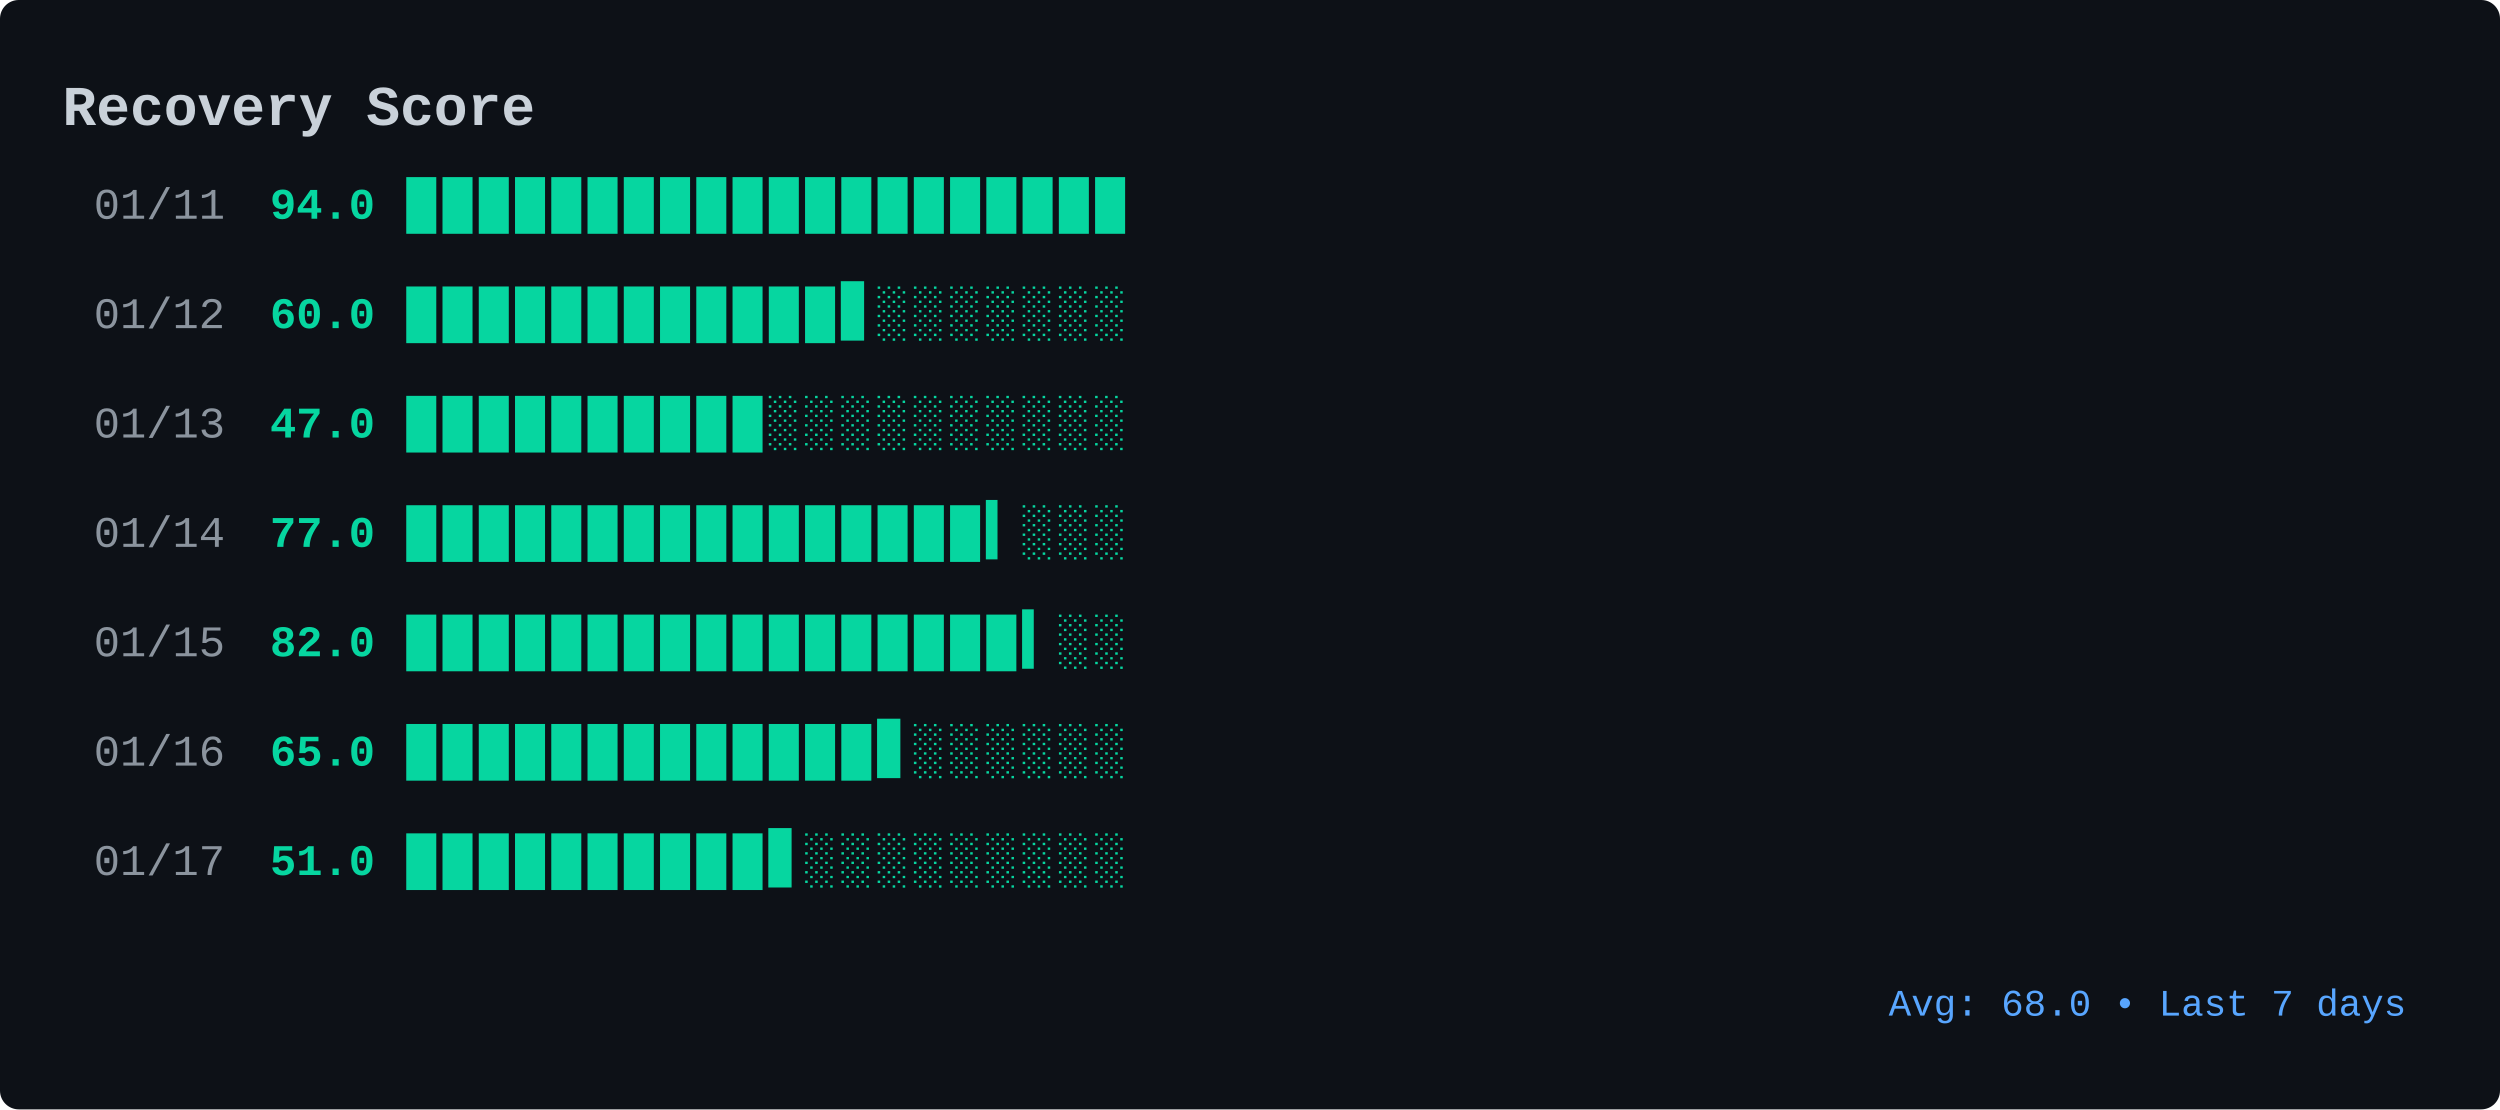
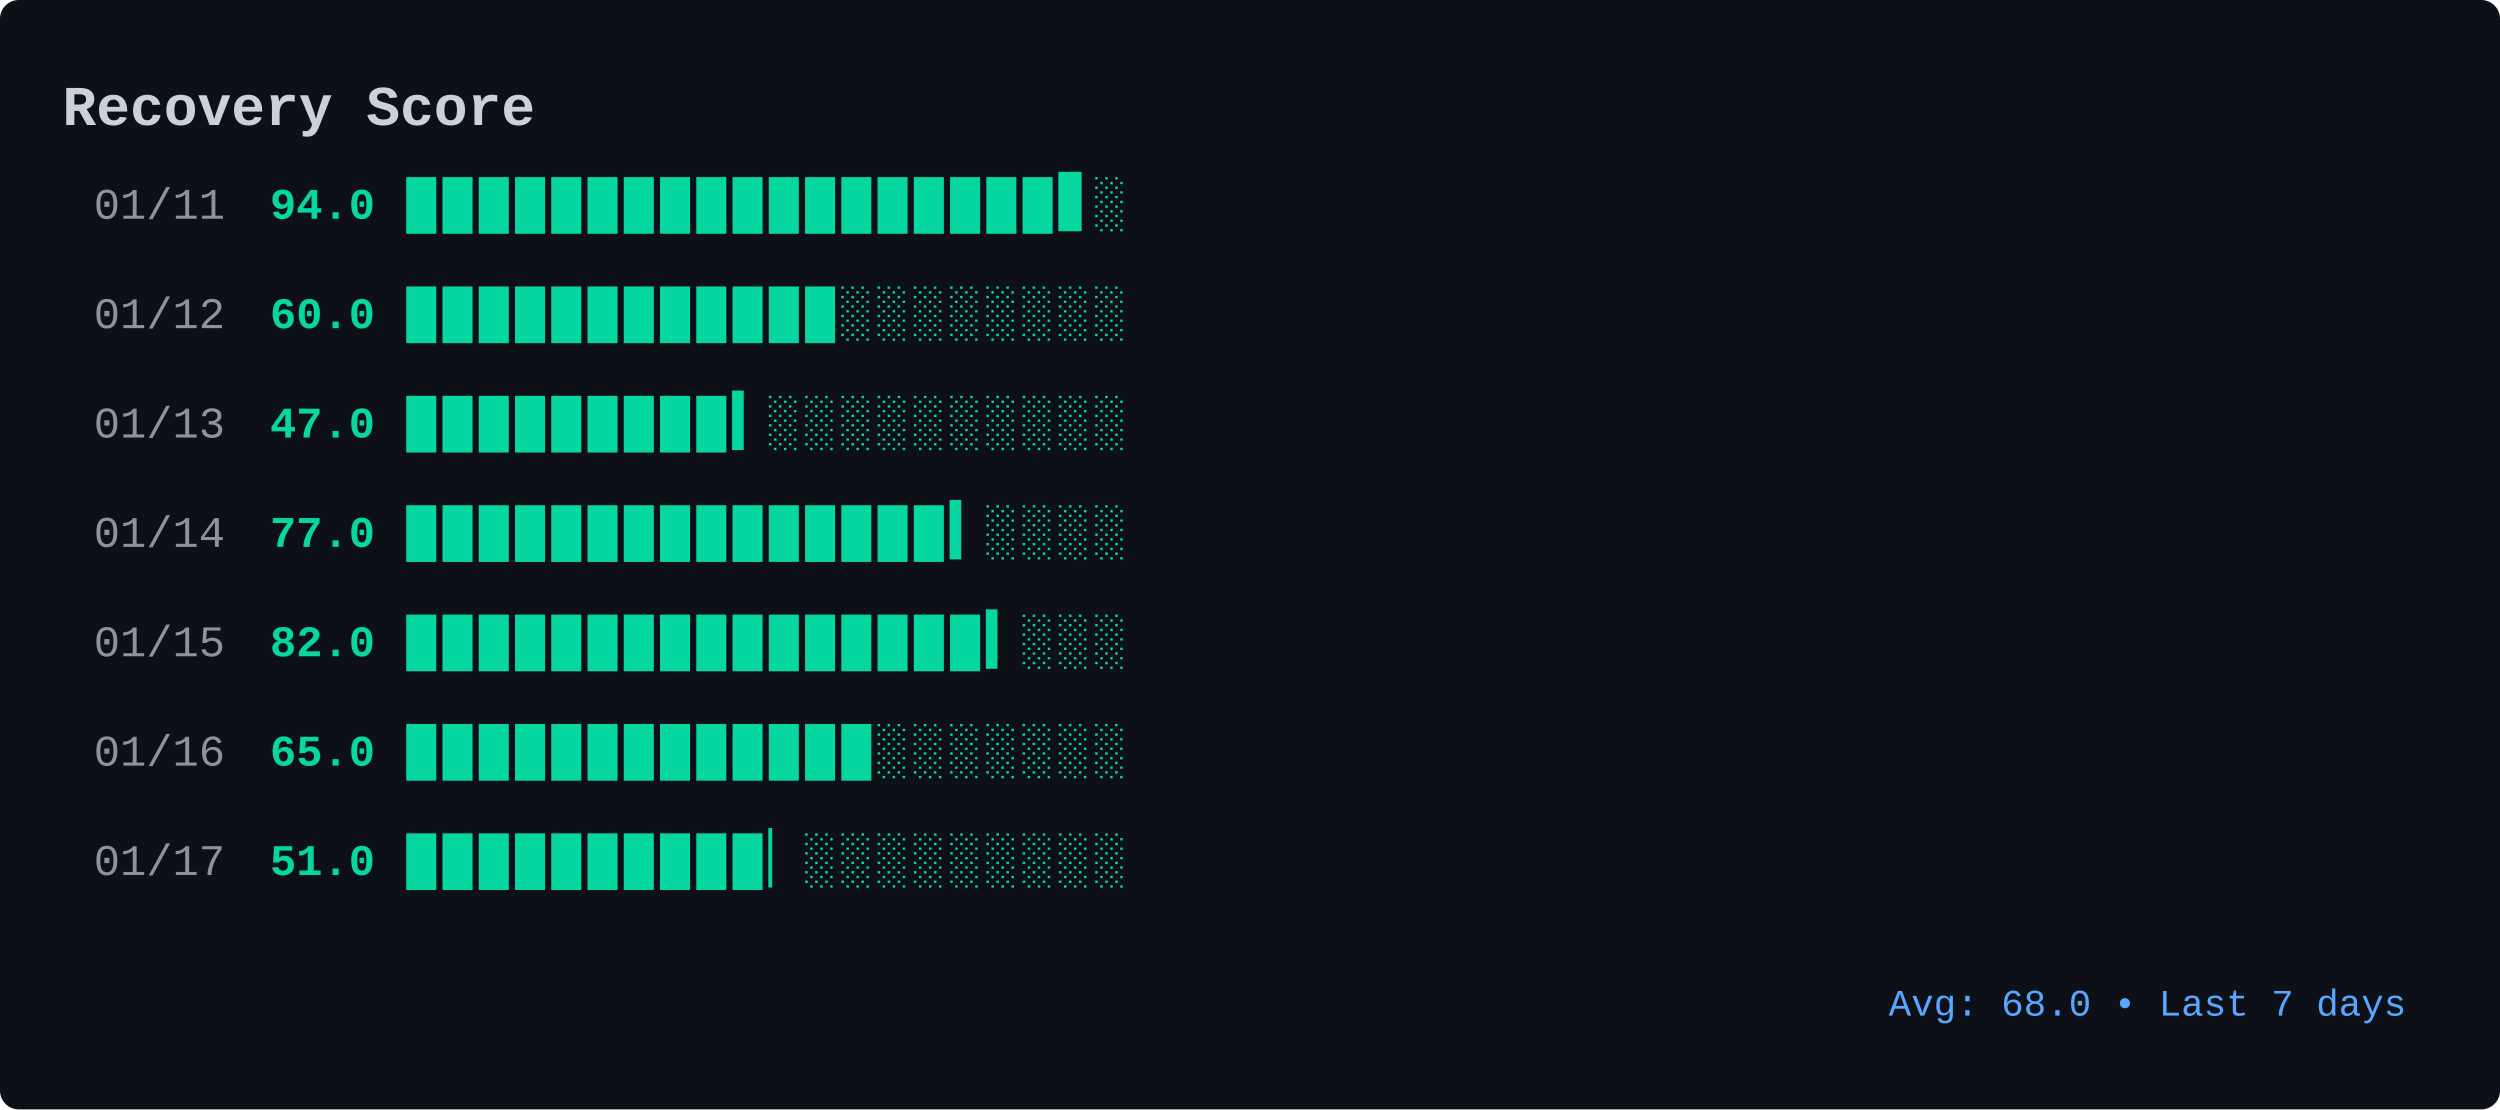
<svg xmlns="http://www.w3.org/2000/svg" width="800" height="355">
  <rect width="800" height="355" fill="#0d1117" rx="6" />
  <text x="20" y="40" font-family="'SF Mono', 'Courier New', monospace" font-size="18" font-weight="bold" fill="#c9d1d9">
        Recovery Score
    </text>
  <text x="30" y="70" font-family="'SF Mono', 'Courier New', monospace" font-size="14" fill="#8b949e">
        01/11
    </text>
  <text x="120" y="70" font-family="'SF Mono', 'Courier New', monospace" font-size="14" fill="#06d6a0" font-weight="bold" text-anchor="end">
        94.0
    </text>
  <text x="130" y="70" font-family="'SF Mono', 'Courier New', monospace" font-size="16" fill="#06d6a0" letter-spacing="2">
-         ████████████████████
+         ██████████████████▊░
    </text>
  <text x="30" y="105" font-family="'SF Mono', 'Courier New', monospace" font-size="14" fill="#8b949e">
        01/12
    </text>
  <text x="120" y="105" font-family="'SF Mono', 'Courier New', monospace" font-size="14" fill="#06d6a0" font-weight="bold" text-anchor="end">
        60.0
    </text>
  <text x="130" y="105" font-family="'SF Mono', 'Courier New', monospace" font-size="16" fill="#06d6a0" letter-spacing="2">
-         ████████████▊░░░░░░░
+         ████████████░░░░░░░░
    </text>
  <text x="30" y="140" font-family="'SF Mono', 'Courier New', monospace" font-size="14" fill="#8b949e">
        01/13
    </text>
  <text x="120" y="140" font-family="'SF Mono', 'Courier New', monospace" font-size="14" fill="#06d6a0" font-weight="bold" text-anchor="end">
        47.0
    </text>
  <text x="130" y="140" font-family="'SF Mono', 'Courier New', monospace" font-size="16" fill="#06d6a0" letter-spacing="2">
-         ██████████░░░░░░░░░░
+         █████████▍░░░░░░░░░░
    </text>
  <text x="30" y="175" font-family="'SF Mono', 'Courier New', monospace" font-size="14" fill="#8b949e">
        01/14
    </text>
  <text x="120" y="175" font-family="'SF Mono', 'Courier New', monospace" font-size="14" fill="#06d6a0" font-weight="bold" text-anchor="end">
        77.0
    </text>
  <text x="130" y="175" font-family="'SF Mono', 'Courier New', monospace" font-size="16" fill="#06d6a0" letter-spacing="2">
-         ████████████████▍░░░
+         ███████████████▍░░░░
    </text>
  <text x="30" y="210" font-family="'SF Mono', 'Courier New', monospace" font-size="14" fill="#8b949e">
        01/15
    </text>
  <text x="120" y="210" font-family="'SF Mono', 'Courier New', monospace" font-size="14" fill="#06d6a0" font-weight="bold" text-anchor="end">
        82.0
    </text>
  <text x="130" y="210" font-family="'SF Mono', 'Courier New', monospace" font-size="16" fill="#06d6a0" letter-spacing="2">
-         █████████████████▍░░
+         ████████████████▍░░░
    </text>
  <text x="30" y="245" font-family="'SF Mono', 'Courier New', monospace" font-size="14" fill="#8b949e">
        01/16
    </text>
  <text x="120" y="245" font-family="'SF Mono', 'Courier New', monospace" font-size="14" fill="#06d6a0" font-weight="bold" text-anchor="end">
        65.0
    </text>
  <text x="130" y="245" font-family="'SF Mono', 'Courier New', monospace" font-size="16" fill="#06d6a0" letter-spacing="2">
-         █████████████▊░░░░░░
+         █████████████░░░░░░░
    </text>
  <text x="30" y="280" font-family="'SF Mono', 'Courier New', monospace" font-size="14" fill="#8b949e">
        01/17
    </text>
  <text x="120" y="280" font-family="'SF Mono', 'Courier New', monospace" font-size="14" fill="#06d6a0" font-weight="bold" text-anchor="end">
        51.0
    </text>
  <text x="130" y="280" font-family="'SF Mono', 'Courier New', monospace" font-size="16" fill="#06d6a0" letter-spacing="2">
-         ██████████▊░░░░░░░░░
+         ██████████▏░░░░░░░░░
    </text>
  <text x="770" y="325" font-family="'SF Mono', 'Courier New', monospace" font-size="12" fill="#58a6ff" text-anchor="end">
        Avg: 68.0 • Last 7 days
    </text>
</svg>
